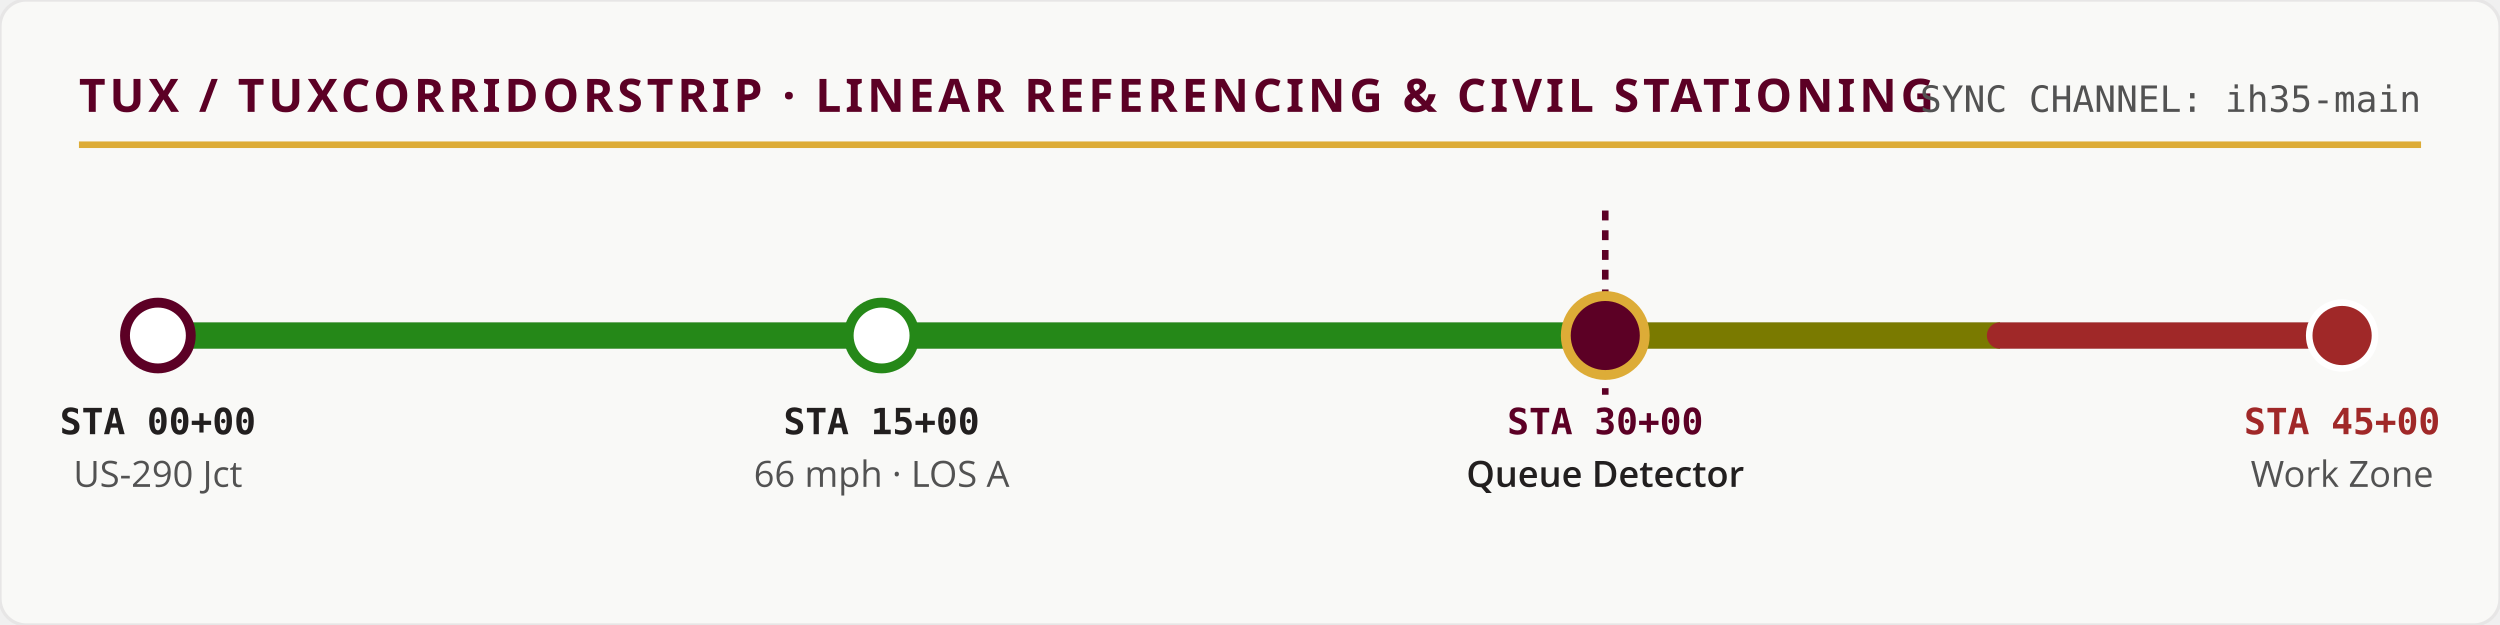
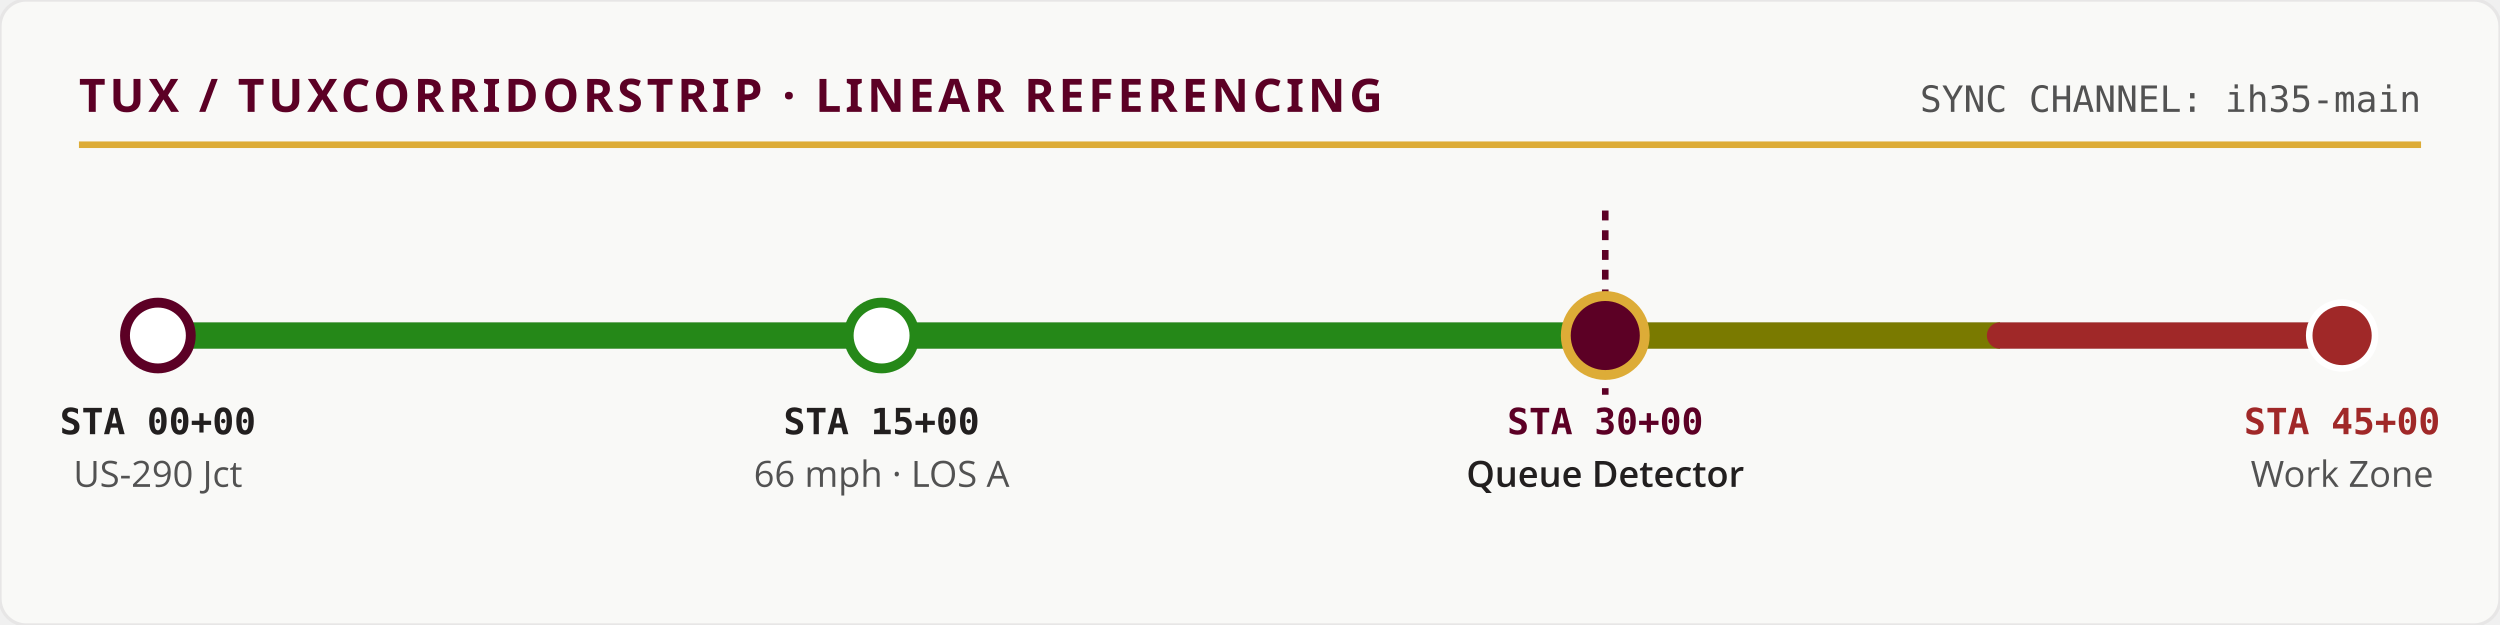
<svg xmlns="http://www.w3.org/2000/svg" width="760" height="190" viewBox="0 0 760 190" fill="none">
  <rect id="TUX / TuxCorridorStrip Sheet" width="760" height="190" rx="8" fill="#F9F9F7" stroke="#E7E6E6" />
-   <text x="24" y="34" fill="#5C0025" font-family="Oswald, sans-serif" font-size="14" font-weight="700" letter-spacing="1.2">TUX / TUXCORRIDORSTRIP · LINEAR REFERENCING &amp; CIVIL STATIONING</text>
+   <text x="24" y="34" fill="#5C0025" font-family="Oswald, sans-serif" font-size="14" font-weight="700" letter-spacing="1.2">TUX / TUXCORRIDORSTRIP · LINEAR REFERENCING</text>
  <text x="736" y="34" text-anchor="end" fill="#525252" font-family="JetBrains Mono, monospace" font-size="11">SYNC CHANNEL: ih35-main</text>
  <line x1="24" y1="44" x2="736" y2="44" stroke="#DDAC37" stroke-width="2" />
  <g id="Corridor Spine" transform="translate(48, 86)">
    <line x1="0" y1="16" x2="664" y2="16" stroke="#D1D2D4" stroke-width="8" stroke-linecap="round" />
    <line x1="0" y1="16" x2="440" y2="16" stroke="#258818" stroke-width="8" stroke-linecap="round" />
    <line x1="440" y1="16" x2="560" y2="16" stroke="#7A7A00" stroke-width="8" />
    <line x1="560" y1="16" x2="664" y2="16" stroke="#A02828" stroke-width="8" stroke-linecap="round" />
    <g id="Node 1 / STA 00+00" transform="translate(0, 0)">
      <circle cx="0" cy="16" r="10" fill="#FFFFFF" stroke="#5C0025" stroke-width="3" />
      <text x="0" y="46" text-anchor="middle" fill="#221F1F" font-family="JetBrains Mono, monospace" font-size="11" font-weight="700">STA 00+00</text>
      <text x="0" y="62" text-anchor="middle" fill="#525252" font-family="Open Sans, sans-serif" font-size="11">US-290 Jct</text>
    </g>
    <g id="Node 2 / STA 15+00" transform="translate(220, 0)">
      <circle cx="0" cy="16" r="10" fill="#FFFFFF" stroke="#258818" stroke-width="3" />
      <text x="0" y="46" text-anchor="middle" fill="#221F1F" font-family="JetBrains Mono, monospace" font-size="11" font-weight="700">STA 15+00</text>
      <text x="0" y="62" text-anchor="middle" fill="#525252" font-family="Open Sans, sans-serif" font-size="11">66 mph · LOS A</text>
    </g>
    <g id="Node 3 / STA 30+00 (Active Crosshair)" transform="translate(440, 0)">
      <line x1="0" y1="-22" x2="0" y2="34" stroke="#5C0025" stroke-width="2" stroke-dasharray="3 3" />
      <circle cx="0" cy="16" r="12" fill="#5C0025" stroke="#DDAC37" stroke-width="3" />
      <text x="0" y="46" text-anchor="middle" fill="#5C0025" font-family="JetBrains Mono, monospace" font-size="11" font-weight="700">STA 30+00</text>
      <text x="0" y="62" text-anchor="middle" fill="#221F1F" font-family="Open Sans, sans-serif" font-size="11" font-weight="600">Queue Detector</text>
    </g>
    <g id="Node 4 / STA 45+00" transform="translate(664, 0)">
      <circle cx="0" cy="16" r="10" fill="#A02828" stroke="#FFFFFF" stroke-width="2" />
      <text x="0" y="46" text-anchor="middle" fill="#A02828" font-family="JetBrains Mono, monospace" font-size="11" font-weight="700">STA 45+00</text>
      <text x="0" y="62" text-anchor="middle" fill="#525252" font-family="Open Sans, sans-serif" font-size="11">Work Zone</text>
    </g>
  </g>
</svg>
